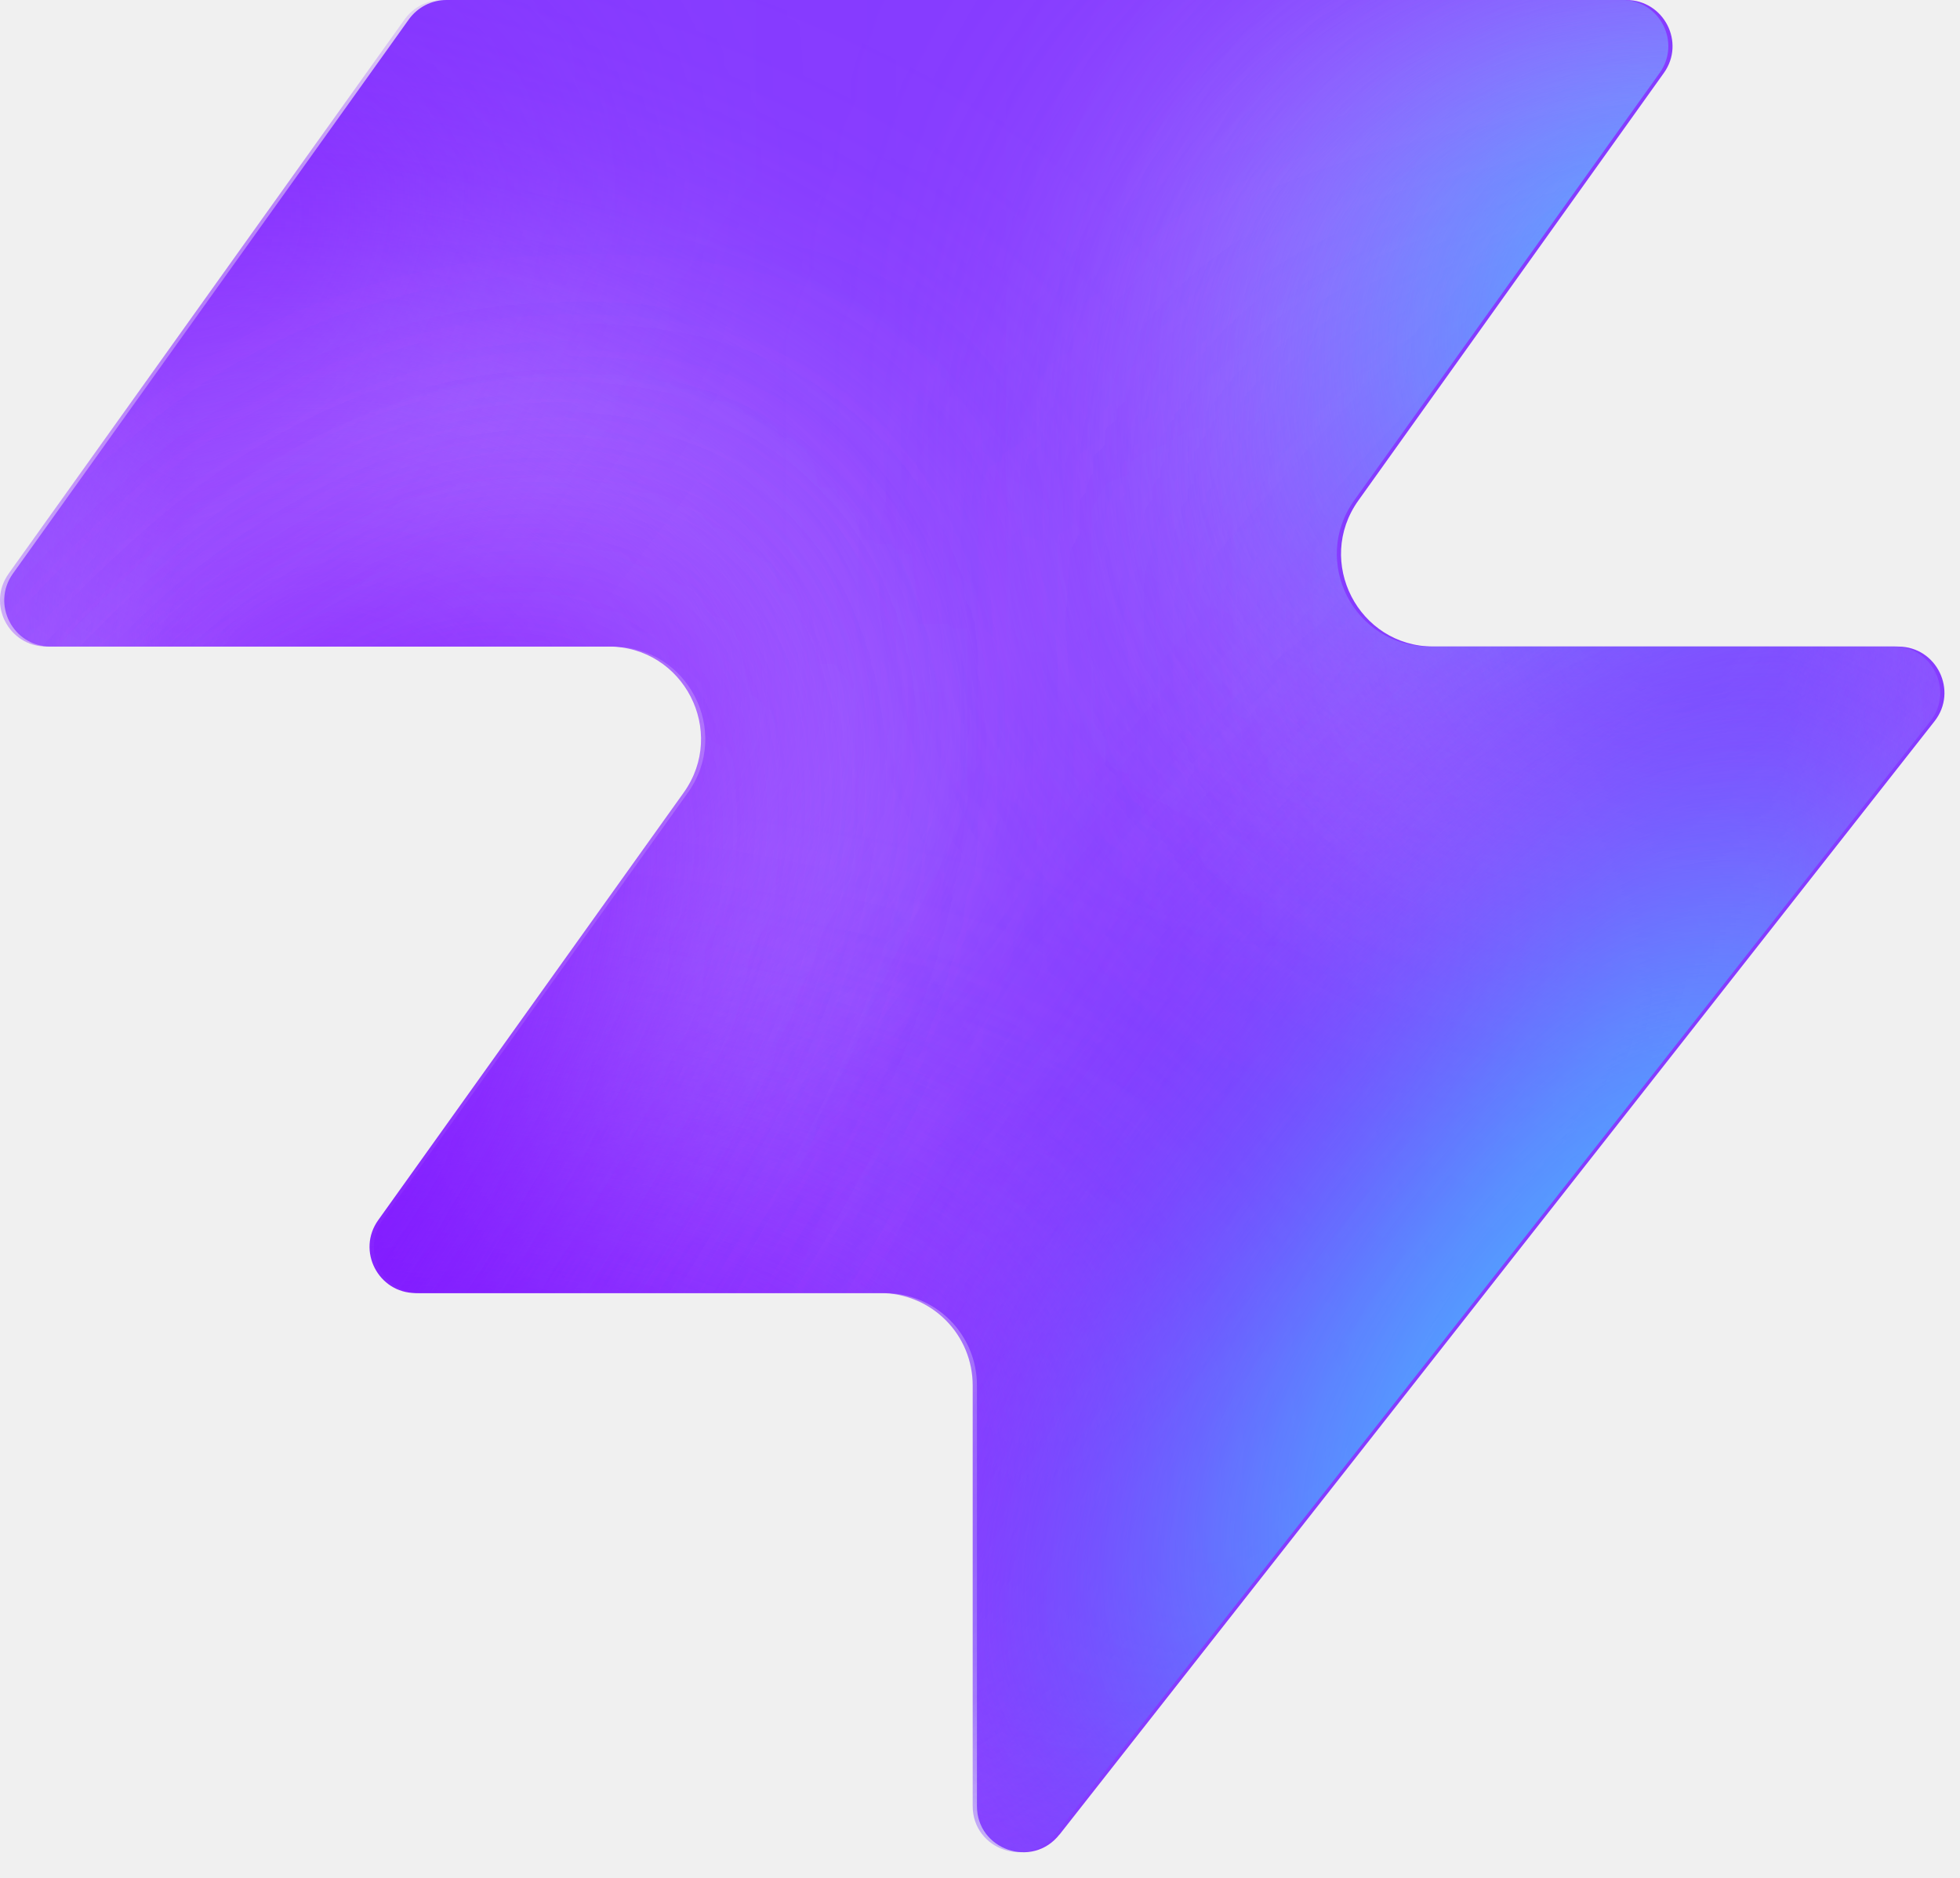
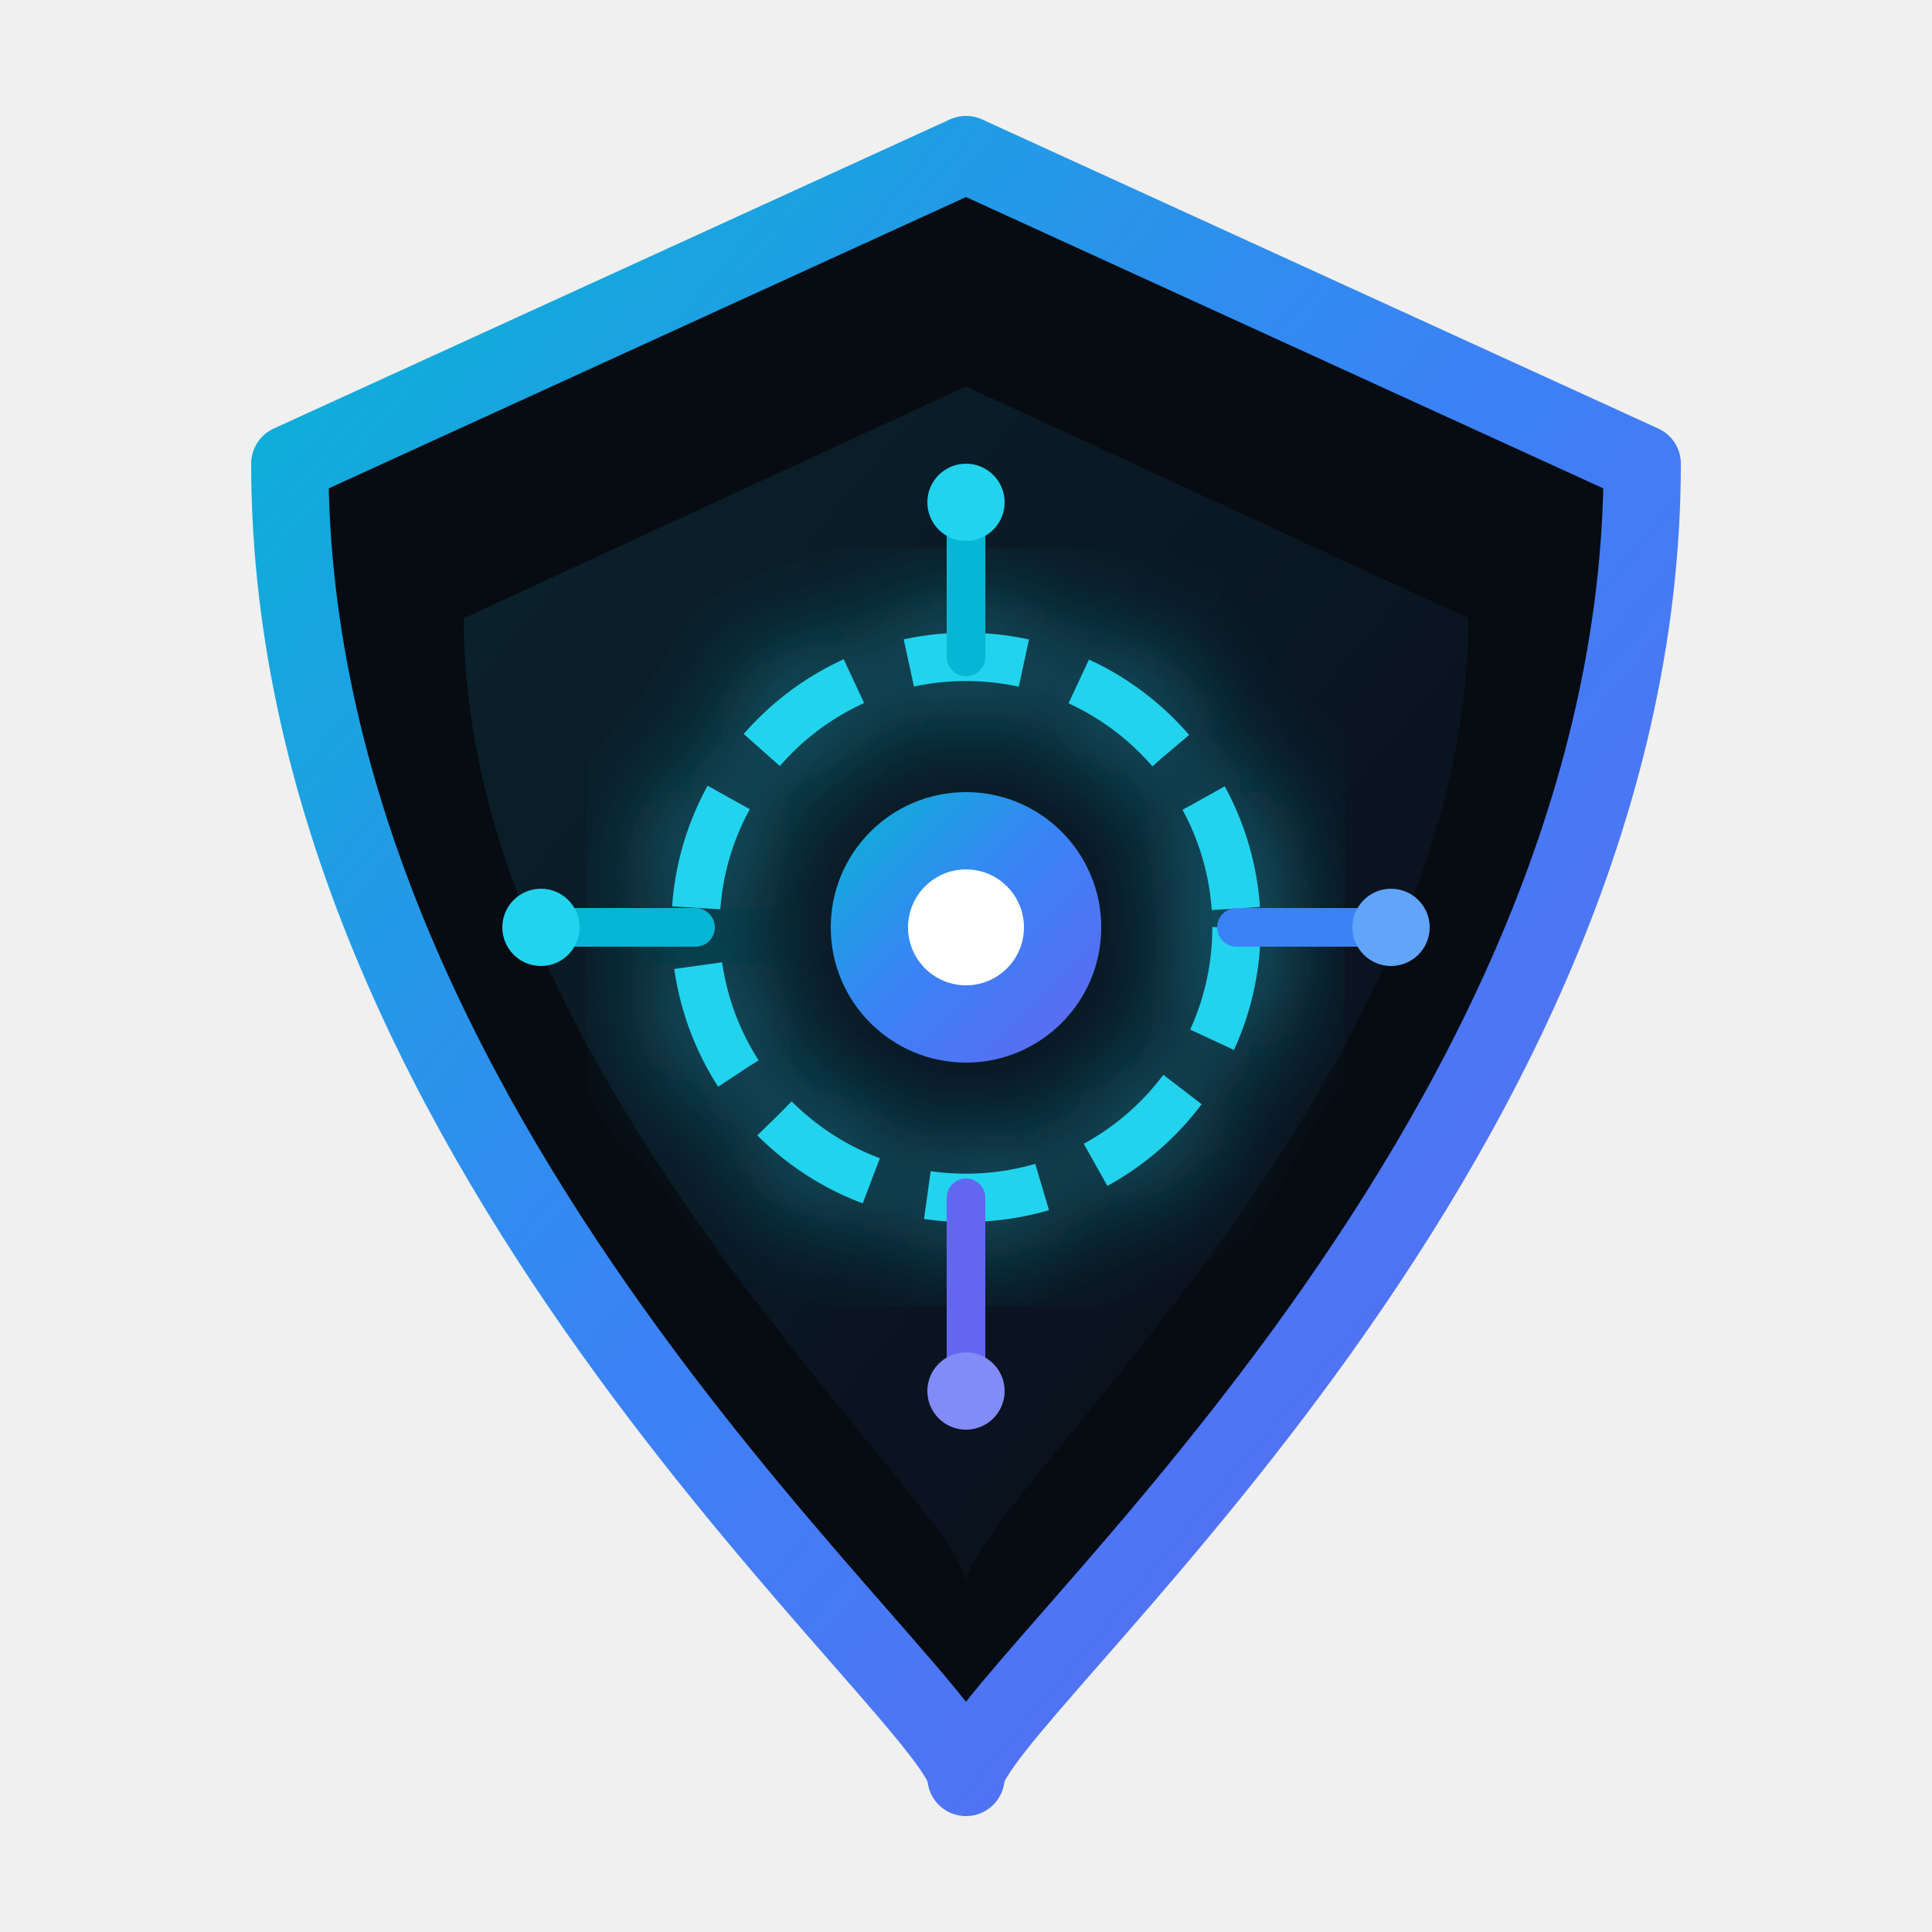
- <svg xmlns="http://www.w3.org/2000/svg" width="48" height="46" fill="none" viewBox="0 0 48 46">
-   <path fill="#863bff" d="M25.946 44.938c-.664.845-2.021.375-2.021-.698V33.937a2.26 2.26 0 0 0-2.262-2.262H10.287c-.92 0-1.456-1.04-.92-1.788l7.48-10.471c1.07-1.497 0-3.578-1.842-3.578H1.237c-.92 0-1.456-1.04-.92-1.788L10.013.474c.214-.297.556-.474.92-.474h28.894c.92 0 1.456 1.04.92 1.788l-7.48 10.471c-1.07 1.498 0 3.579 1.842 3.579h11.377c.943 0 1.473 1.088.89 1.83L25.947 44.94z" style="fill:#863bff;fill:color(display-p3 .525 .23 1);fill-opacity:1" />
-   <mask id="a" width="48" height="46" x="0" y="0" maskUnits="userSpaceOnUse" style="mask-type:alpha">
-     <path fill="#000" d="M25.842 44.938c-.664.844-2.021.375-2.021-.698V33.937a2.26 2.26 0 0 0-2.262-2.262H10.183c-.92 0-1.456-1.04-.92-1.788l7.48-10.471c1.07-1.498 0-3.579-1.842-3.579H1.133c-.92 0-1.456-1.04-.92-1.787L9.91.473c.214-.297.556-.474.92-.474h28.894c.92 0 1.456 1.04.92 1.788l-7.48 10.471c-1.07 1.498 0 3.578 1.842 3.578h11.377c.943 0 1.473 1.088.89 1.832L25.843 44.94z" style="fill:#000;fill-opacity:1" />
-   </mask>
-   <g mask="url(#a)">
-     <g filter="url(#b)">
-       <ellipse cx="5.508" cy="14.704" fill="#ede6ff" rx="5.508" ry="14.704" style="fill:#ede6ff;fill:color(display-p3 .927 .903 1);fill-opacity:1" transform="matrix(.00324 1 1 -.00324 -4.47 31.516)" />
-     </g>
-     <g filter="url(#c)">
-       <ellipse cx="10.399" cy="29.851" fill="#ede6ff" rx="10.399" ry="29.851" style="fill:#ede6ff;fill:color(display-p3 .927 .903 1);fill-opacity:1" transform="matrix(.00324 1 1 -.00324 -39.328 7.883)" />
-     </g>
-     <g filter="url(#d)">
-       <ellipse cx="5.508" cy="30.487" fill="#7e14ff" rx="5.508" ry="30.487" style="fill:#7e14ff;fill:color(display-p3 .492 .077 1);fill-opacity:1" transform="rotate(89.814 -25.913 -14.639)scale(1 -1)" />
-     </g>
-     <g filter="url(#e)">
-       <ellipse cx="5.508" cy="30.599" fill="#7e14ff" rx="5.508" ry="30.599" style="fill:#7e14ff;fill:color(display-p3 .492 .077 1);fill-opacity:1" transform="rotate(89.814 -32.644 -3.334)scale(1 -1)" />
-     </g>
-     <g filter="url(#f)">
-       <ellipse cx="5.508" cy="30.599" fill="#7e14ff" rx="5.508" ry="30.599" style="fill:#7e14ff;fill:color(display-p3 .492 .077 1);fill-opacity:1" transform="matrix(.00324 1 1 -.00324 -34.34 30.47)" />
-     </g>
-     <g filter="url(#g)">
-       <ellipse cx="14.072" cy="22.078" fill="#ede6ff" rx="14.072" ry="22.078" style="fill:#ede6ff;fill:color(display-p3 .927 .903 1);fill-opacity:1" transform="rotate(93.35 24.506 48.493)scale(-1 1)" />
-     </g>
-     <g filter="url(#h)">
-       <ellipse cx="3.47" cy="21.501" fill="#7e14ff" rx="3.47" ry="21.501" style="fill:#7e14ff;fill:color(display-p3 .492 .077 1);fill-opacity:1" transform="rotate(89.009 28.708 47.59)scale(-1 1)" />
-     </g>
-     <g filter="url(#i)">
-       <ellipse cx="3.47" cy="21.501" fill="#7e14ff" rx="3.47" ry="21.501" style="fill:#7e14ff;fill:color(display-p3 .492 .077 1);fill-opacity:1" transform="rotate(89.009 28.708 47.59)scale(-1 1)" />
-     </g>
-     <g filter="url(#j)">
-       <ellipse cx=".387" cy="8.972" fill="#7e14ff" rx="4.407" ry="29.108" style="fill:#7e14ff;fill:color(display-p3 .492 .077 1);fill-opacity:1" transform="rotate(39.51 .387 8.972)" />
-     </g>
-     <g filter="url(#k)">
-       <ellipse cx="47.523" cy="-6.092" fill="#7e14ff" rx="4.407" ry="29.108" style="fill:#7e14ff;fill:color(display-p3 .492 .077 1);fill-opacity:1" transform="rotate(37.892 47.523 -6.092)" />
-     </g>
-     <g filter="url(#l)">
-       <ellipse cx="41.412" cy="6.333" fill="#47bfff" rx="5.971" ry="9.665" style="fill:#47bfff;fill:color(display-p3 .28 .748 1);fill-opacity:1" transform="rotate(37.892 41.412 6.333)" />
-     </g>
-     <g filter="url(#m)">
-       <ellipse cx="-1.879" cy="38.332" fill="#7e14ff" rx="4.407" ry="29.108" style="fill:#7e14ff;fill:color(display-p3 .492 .077 1);fill-opacity:1" transform="rotate(37.892 -1.88 38.332)" />
-     </g>
-     <g filter="url(#n)">
-       <ellipse cx="-1.879" cy="38.332" fill="#7e14ff" rx="4.407" ry="29.108" style="fill:#7e14ff;fill:color(display-p3 .492 .077 1);fill-opacity:1" transform="rotate(37.892 -1.88 38.332)" />
-     </g>
-     <g filter="url(#o)">
-       <ellipse cx="35.651" cy="29.907" fill="#7e14ff" rx="4.407" ry="29.108" style="fill:#7e14ff;fill:color(display-p3 .492 .077 1);fill-opacity:1" transform="rotate(37.892 35.651 29.907)" />
-     </g>
-     <g filter="url(#p)">
-       <ellipse cx="38.418" cy="32.4" fill="#47bfff" rx="5.971" ry="15.297" style="fill:#47bfff;fill:color(display-p3 .28 .748 1);fill-opacity:1" transform="rotate(37.892 38.418 32.4)" />
-     </g>
-   </g>
+ <svg xmlns="http://www.w3.org/2000/svg" viewBox="0 0 100 100" fill="none">
  <defs>
-     <filter id="b" width="60.045" height="41.654" x="-19.77" y="16.149" color-interpolation-filters="sRGB" filterUnits="userSpaceOnUse">
-       <feFlood flood-opacity="0" result="BackgroundImageFix" />
-       <feBlend in="SourceGraphic" in2="BackgroundImageFix" result="shape" />
-       <feGaussianBlur result="effect1_foregroundBlur_2002_17158" stdDeviation="7.659" />
-     </filter>
-     <filter id="c" width="90.34" height="51.437" x="-54.613" y="-7.533" color-interpolation-filters="sRGB" filterUnits="userSpaceOnUse">
-       <feFlood flood-opacity="0" result="BackgroundImageFix" />
-       <feBlend in="SourceGraphic" in2="BackgroundImageFix" result="shape" />
-       <feGaussianBlur result="effect1_foregroundBlur_2002_17158" stdDeviation="7.659" />
-     </filter>
-     <filter id="d" width="79.355" height="29.4" x="-49.64" y="2.03" color-interpolation-filters="sRGB" filterUnits="userSpaceOnUse">
-       <feFlood flood-opacity="0" result="BackgroundImageFix" />
-       <feBlend in="SourceGraphic" in2="BackgroundImageFix" result="shape" />
-       <feGaussianBlur result="effect1_foregroundBlur_2002_17158" stdDeviation="4.596" />
-     </filter>
-     <filter id="e" width="79.579" height="29.4" x="-45.045" y="20.029" color-interpolation-filters="sRGB" filterUnits="userSpaceOnUse">
-       <feFlood flood-opacity="0" result="BackgroundImageFix" />
-       <feBlend in="SourceGraphic" in2="BackgroundImageFix" result="shape" />
-       <feGaussianBlur result="effect1_foregroundBlur_2002_17158" stdDeviation="4.596" />
-     </filter>
-     <filter id="f" width="79.579" height="29.4" x="-43.513" y="21.178" color-interpolation-filters="sRGB" filterUnits="userSpaceOnUse">
-       <feFlood flood-opacity="0" result="BackgroundImageFix" />
-       <feBlend in="SourceGraphic" in2="BackgroundImageFix" result="shape" />
-       <feGaussianBlur result="effect1_foregroundBlur_2002_17158" stdDeviation="4.596" />
-     </filter>
-     <filter id="g" width="74.749" height="58.852" x="15.756" y="-17.901" color-interpolation-filters="sRGB" filterUnits="userSpaceOnUse">
-       <feFlood flood-opacity="0" result="BackgroundImageFix" />
-       <feBlend in="SourceGraphic" in2="BackgroundImageFix" result="shape" />
-       <feGaussianBlur result="effect1_foregroundBlur_2002_17158" stdDeviation="7.659" />
-     </filter>
-     <filter id="h" width="61.377" height="25.362" x="23.548" y="2.284" color-interpolation-filters="sRGB" filterUnits="userSpaceOnUse">
-       <feFlood flood-opacity="0" result="BackgroundImageFix" />
-       <feBlend in="SourceGraphic" in2="BackgroundImageFix" result="shape" />
-       <feGaussianBlur result="effect1_foregroundBlur_2002_17158" stdDeviation="4.596" />
-     </filter>
-     <filter id="i" width="61.377" height="25.362" x="23.548" y="2.284" color-interpolation-filters="sRGB" filterUnits="userSpaceOnUse">
-       <feFlood flood-opacity="0" result="BackgroundImageFix" />
-       <feBlend in="SourceGraphic" in2="BackgroundImageFix" result="shape" />
-       <feGaussianBlur result="effect1_foregroundBlur_2002_17158" stdDeviation="4.596" />
-     </filter>
-     <filter id="j" width="56.045" height="63.649" x="-27.636" y="-22.853" color-interpolation-filters="sRGB" filterUnits="userSpaceOnUse">
-       <feFlood flood-opacity="0" result="BackgroundImageFix" />
-       <feBlend in="SourceGraphic" in2="BackgroundImageFix" result="shape" />
-       <feGaussianBlur result="effect1_foregroundBlur_2002_17158" stdDeviation="4.596" />
-     </filter>
-     <filter id="k" width="54.814" height="64.646" x="20.116" y="-38.415" color-interpolation-filters="sRGB" filterUnits="userSpaceOnUse">
-       <feFlood flood-opacity="0" result="BackgroundImageFix" />
-       <feBlend in="SourceGraphic" in2="BackgroundImageFix" result="shape" />
-       <feGaussianBlur result="effect1_foregroundBlur_2002_17158" stdDeviation="4.596" />
-     </filter>
-     <filter id="l" width="33.541" height="35.313" x="24.641" y="-11.323" color-interpolation-filters="sRGB" filterUnits="userSpaceOnUse">
-       <feFlood flood-opacity="0" result="BackgroundImageFix" />
-       <feBlend in="SourceGraphic" in2="BackgroundImageFix" result="shape" />
-       <feGaussianBlur result="effect1_foregroundBlur_2002_17158" stdDeviation="4.596" />
-     </filter>
-     <filter id="m" width="54.814" height="64.646" x="-29.286" y="6.009" color-interpolation-filters="sRGB" filterUnits="userSpaceOnUse">
-       <feFlood flood-opacity="0" result="BackgroundImageFix" />
-       <feBlend in="SourceGraphic" in2="BackgroundImageFix" result="shape" />
-       <feGaussianBlur result="effect1_foregroundBlur_2002_17158" stdDeviation="4.596" />
-     </filter>
-     <filter id="n" width="54.814" height="64.646" x="-29.286" y="6.009" color-interpolation-filters="sRGB" filterUnits="userSpaceOnUse">
-       <feFlood flood-opacity="0" result="BackgroundImageFix" />
-       <feBlend in="SourceGraphic" in2="BackgroundImageFix" result="shape" />
-       <feGaussianBlur result="effect1_foregroundBlur_2002_17158" stdDeviation="4.596" />
-     </filter>
-     <filter id="o" width="54.814" height="64.646" x="8.244" y="-2.416" color-interpolation-filters="sRGB" filterUnits="userSpaceOnUse">
-       <feFlood flood-opacity="0" result="BackgroundImageFix" />
-       <feBlend in="SourceGraphic" in2="BackgroundImageFix" result="shape" />
-       <feGaussianBlur result="effect1_foregroundBlur_2002_17158" stdDeviation="4.596" />
-     </filter>
-     <filter id="p" width="39.409" height="43.623" x="18.713" y="10.588" color-interpolation-filters="sRGB" filterUnits="userSpaceOnUse">
-       <feFlood flood-opacity="0" result="BackgroundImageFix" />
-       <feBlend in="SourceGraphic" in2="BackgroundImageFix" result="shape" />
-       <feGaussianBlur result="effect1_foregroundBlur_2002_17158" stdDeviation="4.596" />
+     <linearGradient id="shieldGrad" x1="0%" y1="0%" x2="100%" y2="100%">
+       <stop offset="0%" stop-color="#06b6d4" />
+       <stop offset="50%" stop-color="#3b82f6" />
+       <stop offset="100%" stop-color="#6366f1" />
+     </linearGradient>
+     <linearGradient id="glowGrad" x1="0%" y1="0%" x2="100%" y2="100%">
+       <stop offset="0%" stop-color="#22d3ee" stop-opacity="0.8" />
+       <stop offset="100%" stop-color="#3b82f6" stop-opacity="0.2" />
+     </linearGradient>
+     <filter id="glow" x="-20%" y="-20%" width="140%" height="140%">
+       <feGaussianBlur stdDeviation="3" result="blur" />
+       <feComposite in="SourceGraphic" in2="blur" operator="over" />
    </filter>
  </defs>
+   <path d="M50 8 L85 24 C85 60 50 88 50 92 C50 88 15 60 15 24 Z" fill="#070b12" stroke="url(#shieldGrad)" stroke-width="4" stroke-linejoin="round" />
+   <path d="M50 20 L76 32 C76 56 50 78 50 82 C50 78 24 56 24 32 Z" fill="url(#glowGrad)" opacity="0.15" />
+   <circle cx="50" cy="48" r="14" stroke="#22d3ee" stroke-width="2.5" stroke-dasharray="6 3" filter="url(#glow)" />
+   <circle cx="50" cy="48" r="7" fill="url(#shieldGrad)" />
+   <circle cx="50" cy="48" r="3" fill="#ffffff" />
+   <line x1="50" y1="26" x2="50" y2="34" stroke="#06b6d4" stroke-width="2" stroke-linecap="round" />
+   <circle cx="50" cy="26" r="2" fill="#22d3ee" />
+   <line x1="50" y1="62" x2="50" y2="72" stroke="#6366f1" stroke-width="2" stroke-linecap="round" />
+   <circle cx="50" cy="72" r="2" fill="#818cf8" />
+   <line x1="36" y1="48" x2="28" y2="48" stroke="#06b6d4" stroke-width="2" stroke-linecap="round" />
+   <circle cx="28" cy="48" r="2" fill="#22d3ee" />
+   <line x1="64" y1="48" x2="72" y2="48" stroke="#3b82f6" stroke-width="2" stroke-linecap="round" />
+   <circle cx="72" cy="48" r="2" fill="#60a5fa" />
</svg>
